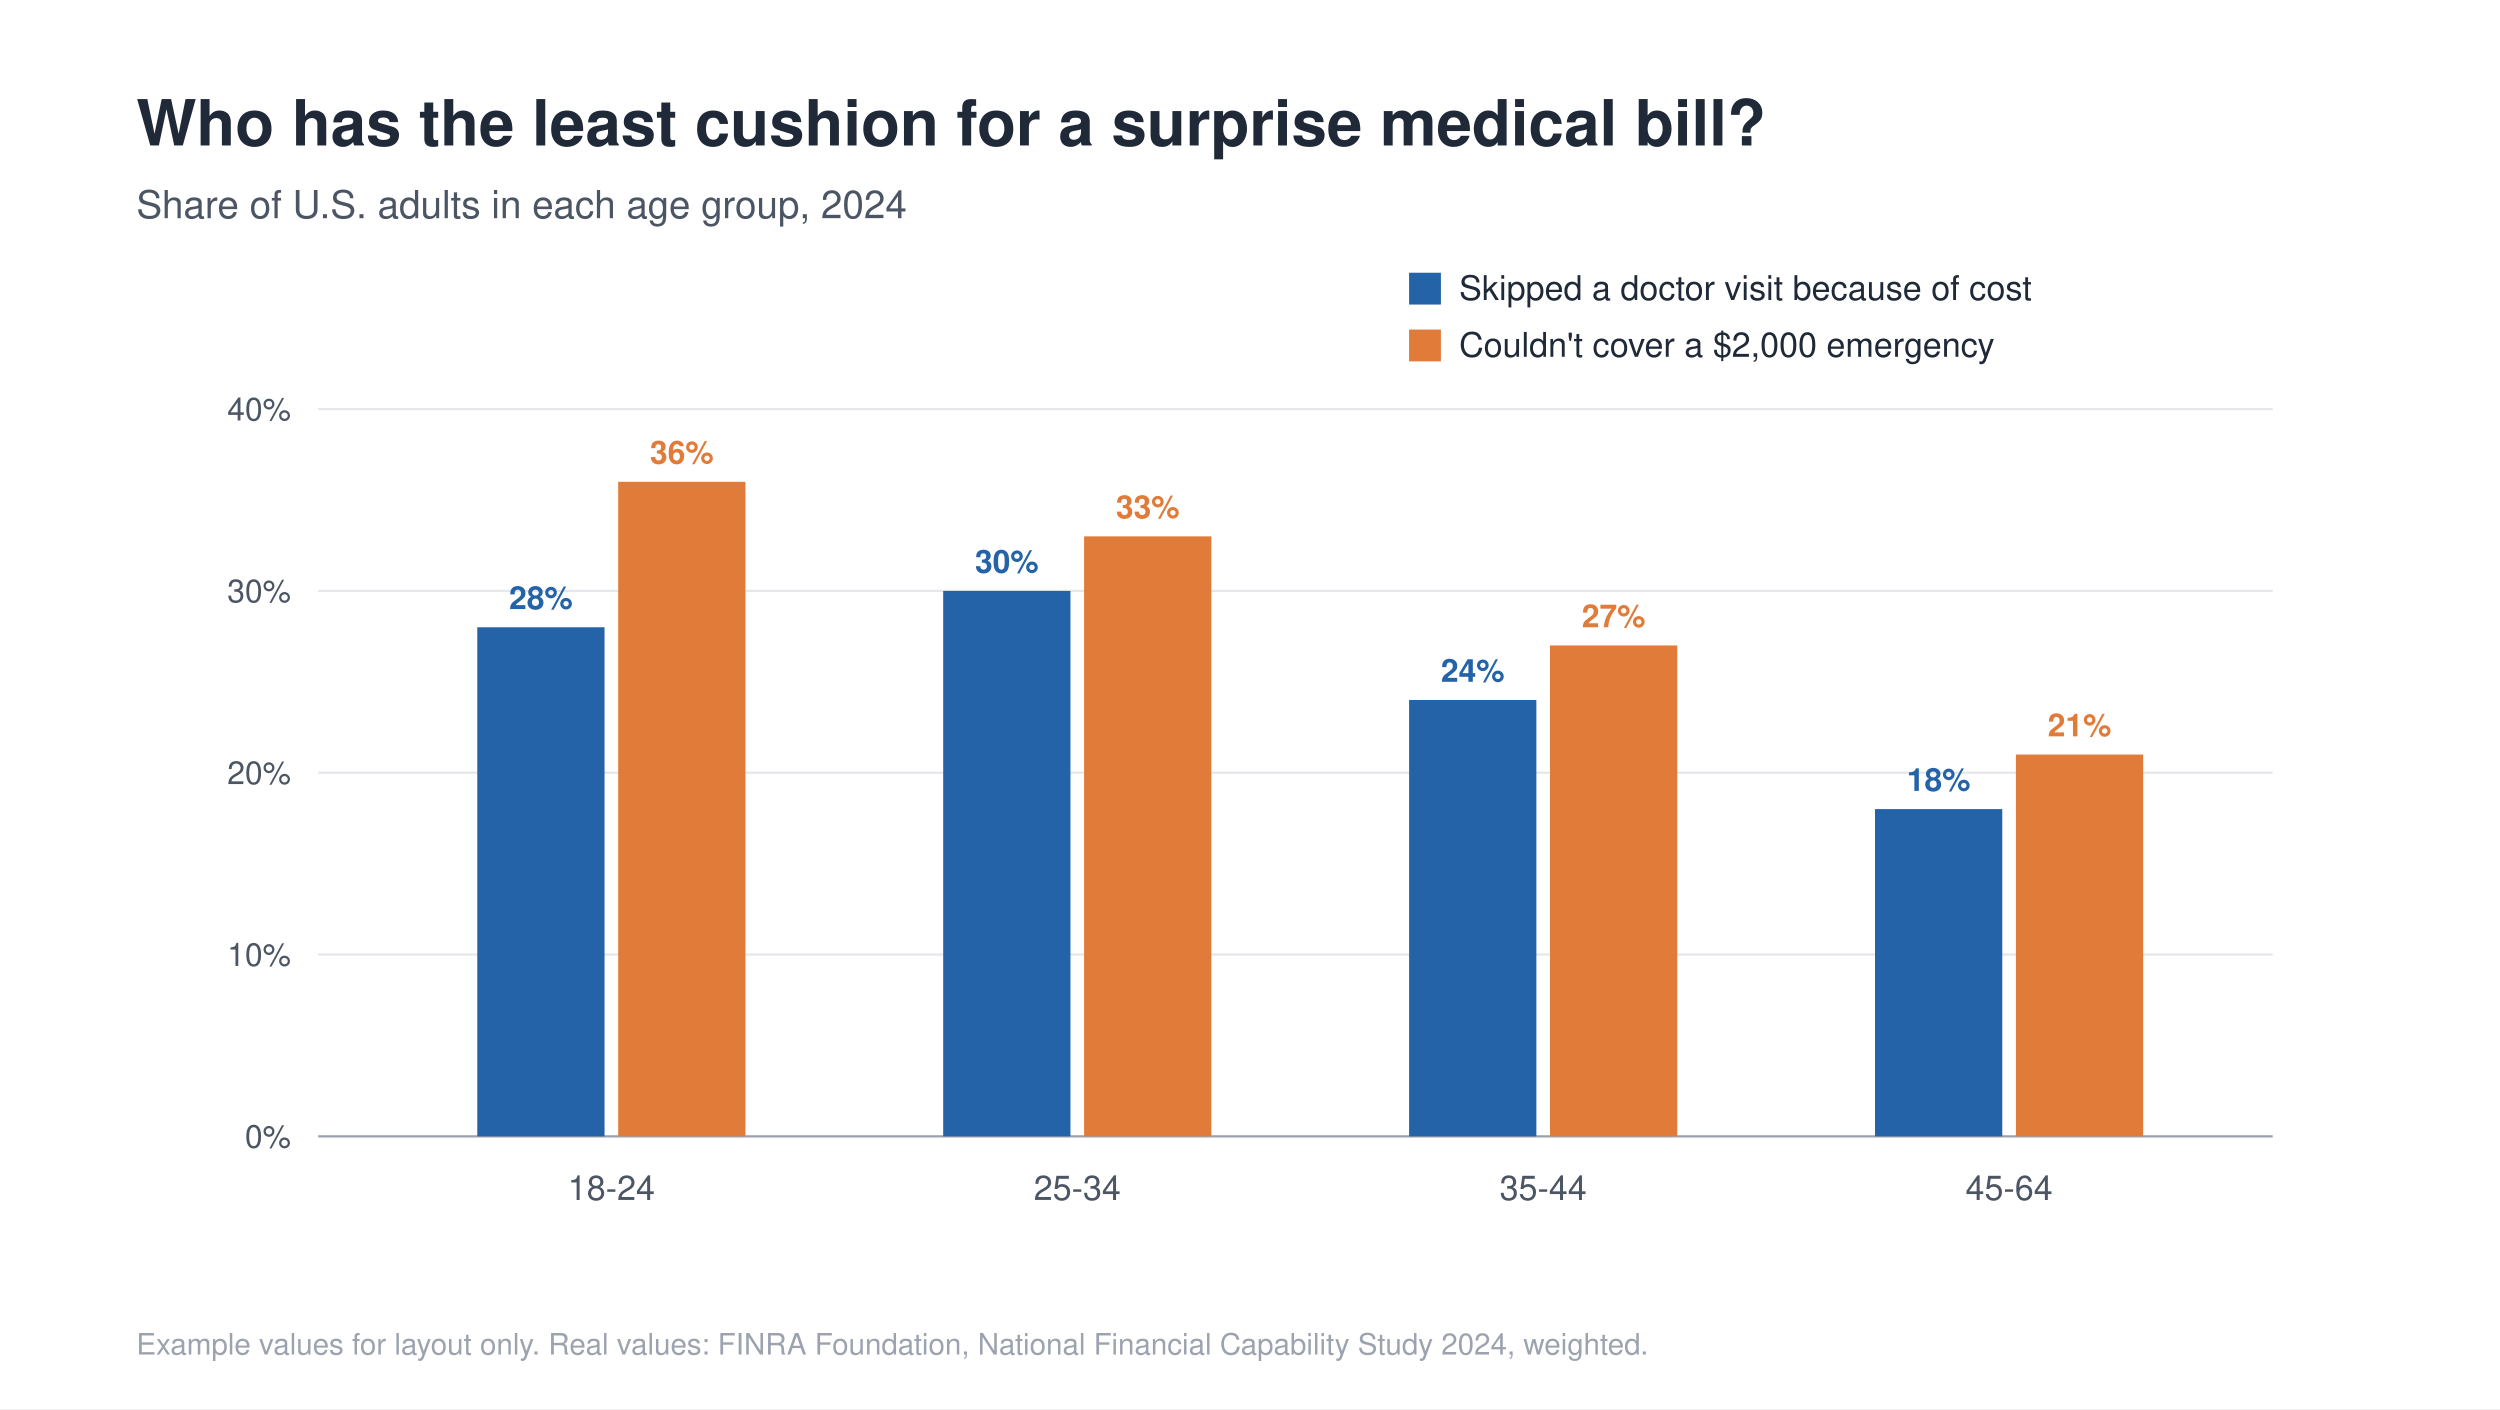
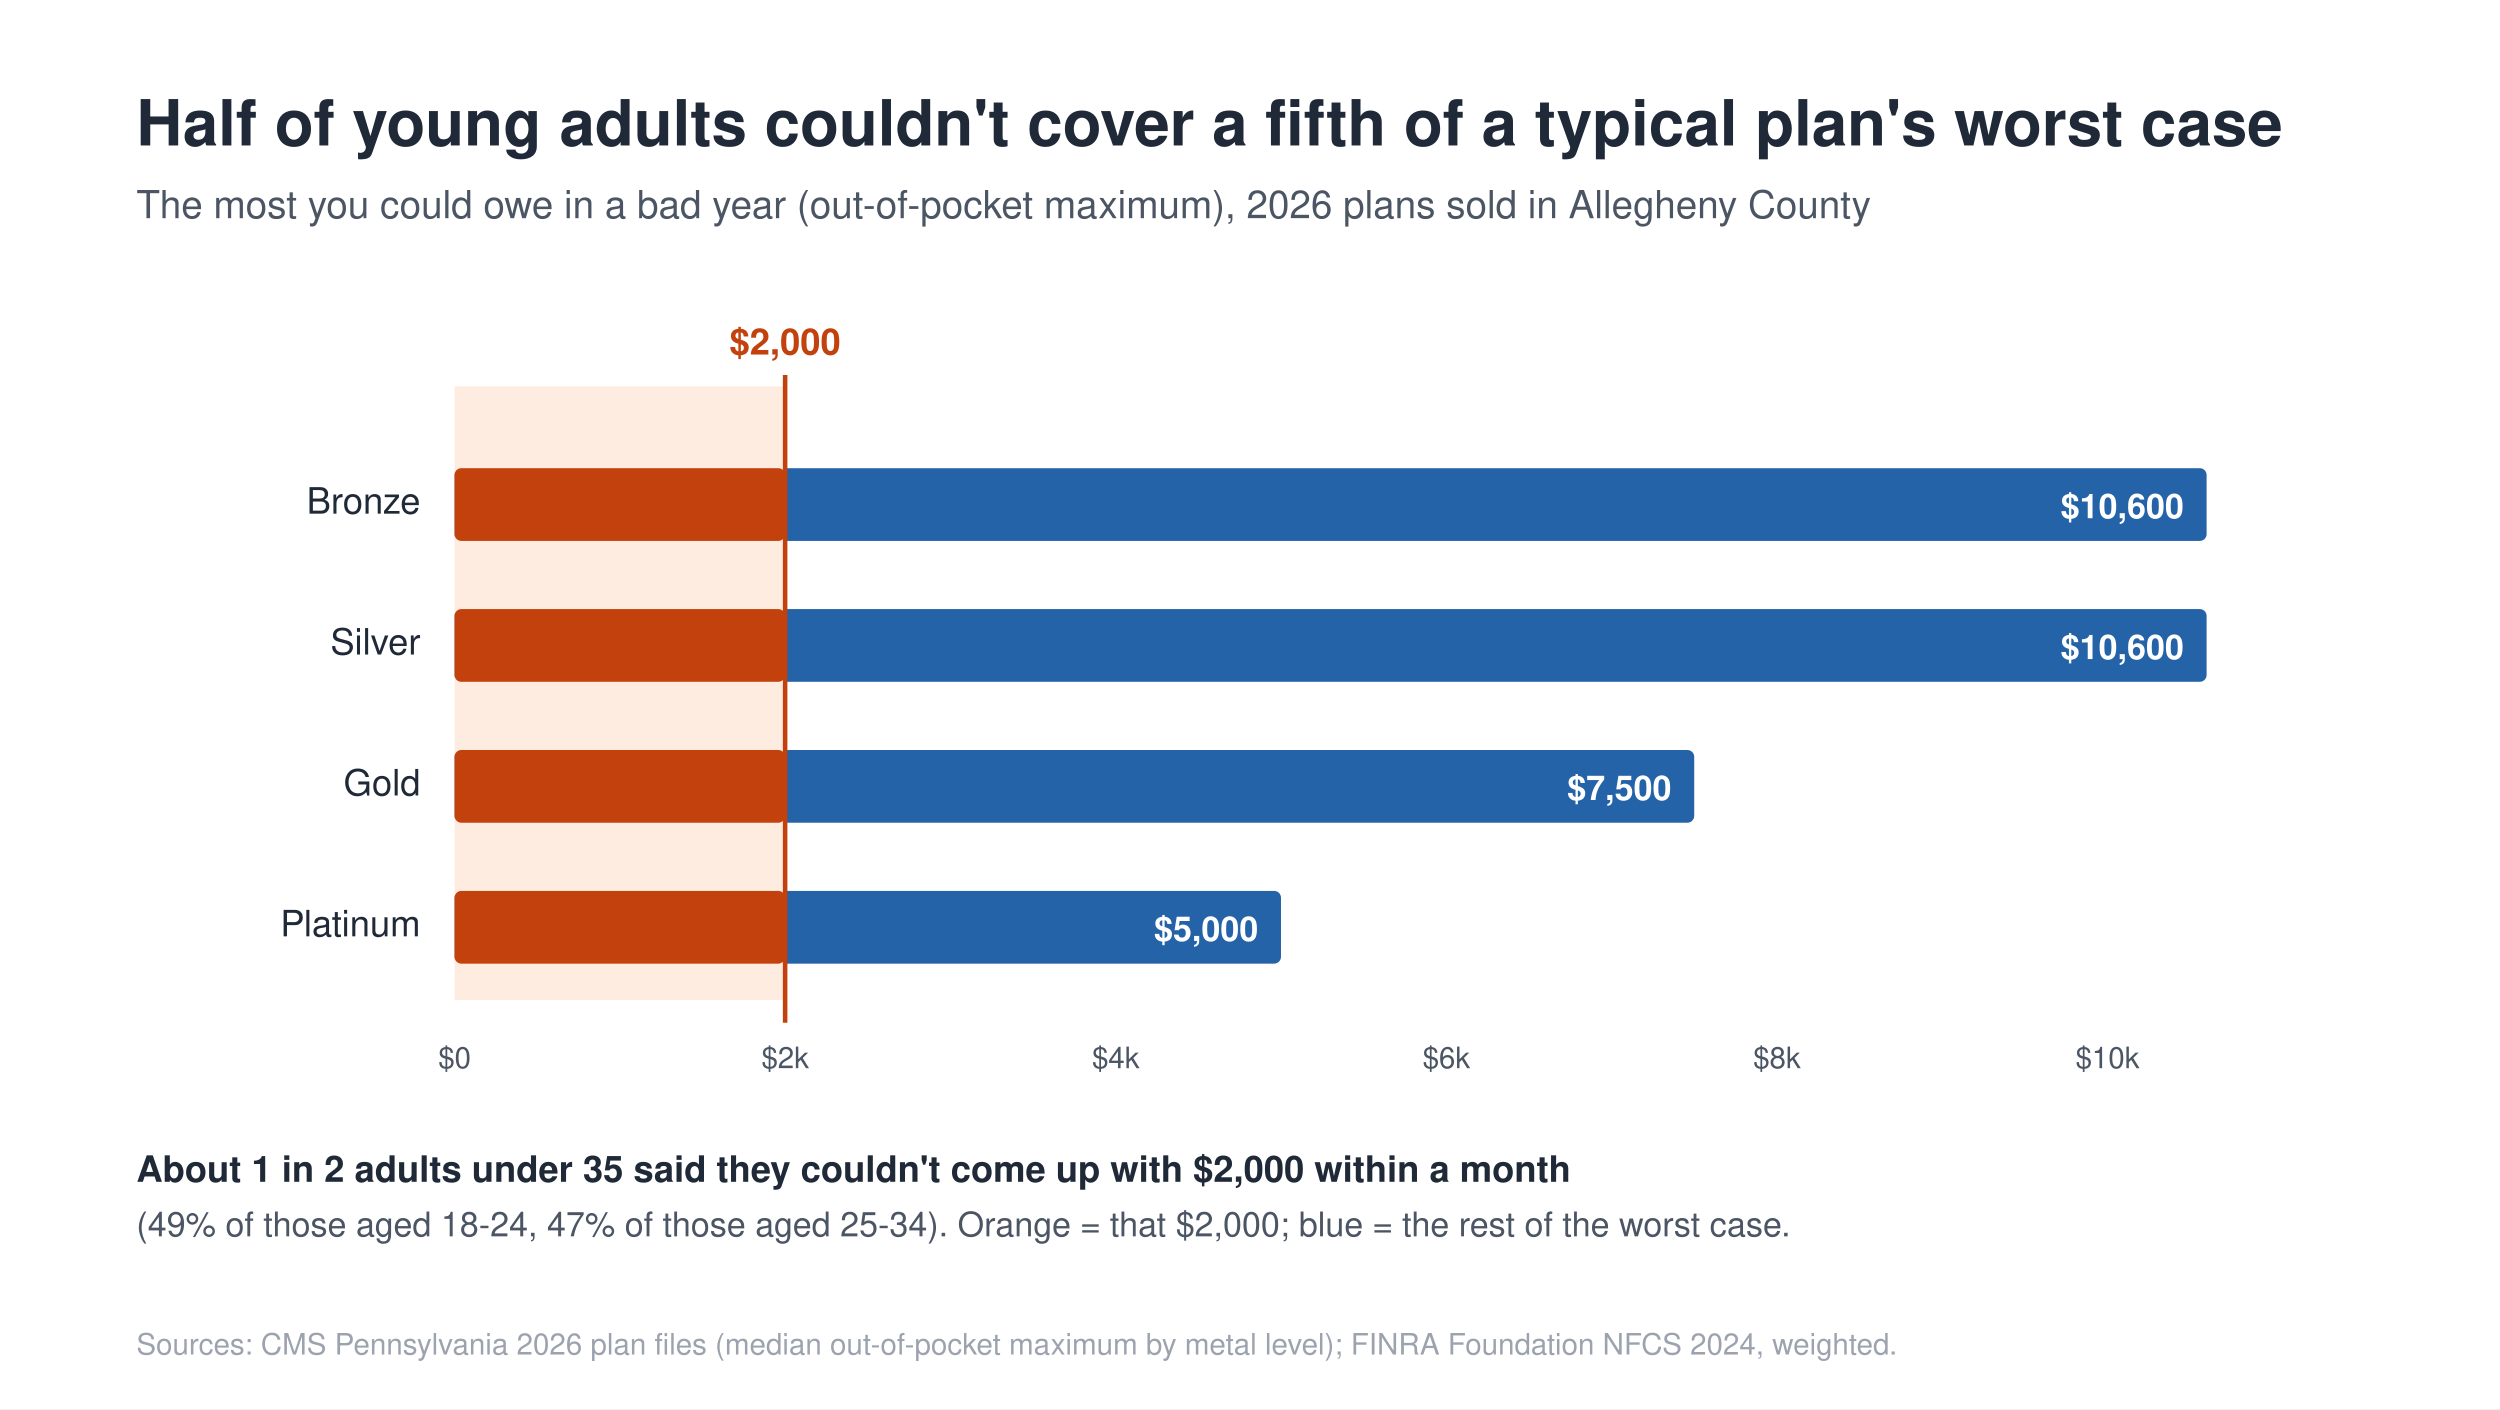
<svg xmlns="http://www.w3.org/2000/svg" width="1100" height="620" viewBox="0 0 1100 620">
  <rect x="0" y="0" width="1100" height="620" rx="0" fill="white" stroke="none" stroke-width="1" />
-   <text x="60" y="64" font-family="Helvetica Neue, Helvetica, Arial, sans-serif" font-size="28" fill="#1f2937" font-weight="bold" text-anchor="start">Who has the least cushion for a surprise medical bill?</text>
-   <text x="60" y="96" font-family="Helvetica Neue, Helvetica, Arial, sans-serif" font-size="17" fill="#4b5563" font-weight="normal" text-anchor="start">Share of U.S. adults in each age group, 2024</text>
-   <line x1="140" y1="500.0" x2="1000" y2="500.0" stroke="#9ca3af" stroke-width="1" />
-   <text x="128" y="505.0" font-family="Helvetica Neue, Helvetica, Arial, sans-serif" font-size="14" fill="#4b5563" font-weight="normal" text-anchor="end">0%</text>
-   <line x1="140" y1="420.0" x2="1000" y2="420.0" stroke="#e5e7eb" stroke-width="1" />
-   <text x="128" y="425.0" font-family="Helvetica Neue, Helvetica, Arial, sans-serif" font-size="14" fill="#4b5563" font-weight="normal" text-anchor="end">10%</text>
-   <line x1="140" y1="340.0" x2="1000" y2="340.0" stroke="#e5e7eb" stroke-width="1" />
-   <text x="128" y="345.0" font-family="Helvetica Neue, Helvetica, Arial, sans-serif" font-size="14" fill="#4b5563" font-weight="normal" text-anchor="end">20%</text>
-   <line x1="140" y1="260.0" x2="1000" y2="260.0" stroke="#e5e7eb" stroke-width="1" />
-   <text x="128" y="265.0" font-family="Helvetica Neue, Helvetica, Arial, sans-serif" font-size="14" fill="#4b5563" font-weight="normal" text-anchor="end">30%</text>
-   <line x1="140" y1="180.0" x2="1000" y2="180.0" stroke="#e5e7eb" stroke-width="1" />
-   <text x="128" y="185.0" font-family="Helvetica Neue, Helvetica, Arial, sans-serif" font-size="14" fill="#4b5563" font-weight="normal" text-anchor="end">40%</text>
-   <rect x="210" y="276.0" width="56" height="224.0" rx="0" fill="#2563a8" stroke="none" stroke-width="1" />
-   <text x="238" y="268.0" font-family="Helvetica Neue, Helvetica, Arial, sans-serif" font-size="14" fill="#2563a8" font-weight="bold" text-anchor="middle">28%</text>
-   <rect x="272" y="212.0" width="56" height="288.0" rx="0" fill="#e07b39" stroke="none" stroke-width="1" />
-   <text x="300" y="204.0" font-family="Helvetica Neue, Helvetica, Arial, sans-serif" font-size="14" fill="#e07b39" font-weight="bold" text-anchor="middle">36%</text>
-   <text x="269" y="528" font-family="Helvetica Neue, Helvetica, Arial, sans-serif" font-size="15" fill="#4b5563" font-weight="normal" text-anchor="middle">18-24</text>
-   <rect x="415" y="260.0" width="56" height="240.0" rx="0" fill="#2563a8" stroke="none" stroke-width="1" />
-   <text x="443" y="252.0" font-family="Helvetica Neue, Helvetica, Arial, sans-serif" font-size="14" fill="#2563a8" font-weight="bold" text-anchor="middle">30%</text>
-   <rect x="477" y="236.0" width="56" height="264.0" rx="0" fill="#e07b39" stroke="none" stroke-width="1" />
-   <text x="505" y="228.0" font-family="Helvetica Neue, Helvetica, Arial, sans-serif" font-size="14" fill="#e07b39" font-weight="bold" text-anchor="middle">33%</text>
-   <text x="474" y="528" font-family="Helvetica Neue, Helvetica, Arial, sans-serif" font-size="15" fill="#4b5563" font-weight="normal" text-anchor="middle">25-34</text>
-   <rect x="620" y="308.0" width="56" height="192.0" rx="0" fill="#2563a8" stroke="none" stroke-width="1" />
-   <text x="648" y="300.0" font-family="Helvetica Neue, Helvetica, Arial, sans-serif" font-size="14" fill="#2563a8" font-weight="bold" text-anchor="middle">24%</text>
-   <rect x="682" y="284.0" width="56" height="216.0" rx="0" fill="#e07b39" stroke="none" stroke-width="1" />
-   <text x="710" y="276.0" font-family="Helvetica Neue, Helvetica, Arial, sans-serif" font-size="14" fill="#e07b39" font-weight="bold" text-anchor="middle">27%</text>
-   <text x="679" y="528" font-family="Helvetica Neue, Helvetica, Arial, sans-serif" font-size="15" fill="#4b5563" font-weight="normal" text-anchor="middle">35-44</text>
-   <rect x="825" y="356.0" width="56" height="144.0" rx="0" fill="#2563a8" stroke="none" stroke-width="1" />
-   <text x="853" y="348.0" font-family="Helvetica Neue, Helvetica, Arial, sans-serif" font-size="14" fill="#2563a8" font-weight="bold" text-anchor="middle">18%</text>
-   <rect x="887" y="332.0" width="56" height="168.0" rx="0" fill="#e07b39" stroke="none" stroke-width="1" />
-   <text x="915" y="324.0" font-family="Helvetica Neue, Helvetica, Arial, sans-serif" font-size="14" fill="#e07b39" font-weight="bold" text-anchor="middle">21%</text>
-   <text x="884" y="528" font-family="Helvetica Neue, Helvetica, Arial, sans-serif" font-size="15" fill="#4b5563" font-weight="normal" text-anchor="middle">45-64</text>
-   <rect x="620" y="120" width="14" height="14" rx="0" fill="#2563a8" stroke="none" stroke-width="1" />
-   <text x="642" y="132" font-family="Helvetica Neue, Helvetica, Arial, sans-serif" font-size="15" fill="#1f2937" font-weight="normal" text-anchor="start">Skipped a doctor visit because of cost</text>
-   <rect x="620" y="145" width="14" height="14" rx="0" fill="#e07b39" stroke="none" stroke-width="1" />
-   <text x="642" y="157" font-family="Helvetica Neue, Helvetica, Arial, sans-serif" font-size="15" fill="#1f2937" font-weight="normal" text-anchor="start">Couldn't cover a $2,000 emergency</text>
-   <text x="60" y="596" font-family="Helvetica Neue, Helvetica, Arial, sans-serif" font-size="13" fill="#9ca3af" font-weight="normal" text-anchor="start">Example values for layout only. Real values: FINRA Foundation, National Financial Capability Study 2024, weighted.</text>
+   <text x="60" y="64" font-family="Helvetica Neue, Helvetica, Arial, sans-serif" font-size="28" fill="#1f2937" font-weight="bold" text-anchor="start">Half of young adults couldn't cover a fifth of a typical plan's worst case</text>
+   <text x="60" y="96" font-family="Helvetica Neue, Helvetica, Arial, sans-serif" font-size="17" fill="#4b5563" font-weight="normal" text-anchor="start">The most you could owe in a bad year (out-of-pocket maximum), 2026 plans sold in Allegheny County</text>
+   <text x="185" y="226" font-family="Helvetica Neue, Helvetica, Arial, sans-serif" font-size="16" fill="#1f2937" font-weight="normal" text-anchor="end">Bronze</text>
+   <rect x="200" y="206" width="770.909" height="32" rx="3" fill="#2563a8" stroke="none" stroke-width="1" />
+   <text x="960.909" y="228" font-family="Helvetica Neue, Helvetica, Arial, sans-serif" font-size="15" fill="white" font-weight="bold" text-anchor="end">$10,600</text>
+   <text x="185" y="288" font-family="Helvetica Neue, Helvetica, Arial, sans-serif" font-size="16" fill="#1f2937" font-weight="normal" text-anchor="end">Silver</text>
+   <rect x="200" y="268" width="770.909" height="32" rx="3" fill="#2563a8" stroke="none" stroke-width="1" />
+   <text x="960.909" y="290" font-family="Helvetica Neue, Helvetica, Arial, sans-serif" font-size="15" fill="white" font-weight="bold" text-anchor="end">$10,600</text>
+   <text x="185" y="350" font-family="Helvetica Neue, Helvetica, Arial, sans-serif" font-size="16" fill="#1f2937" font-weight="normal" text-anchor="end">Gold</text>
+   <rect x="200" y="330" width="545.455" height="32" rx="3" fill="#2563a8" stroke="none" stroke-width="1" />
+   <text x="735.455" y="352" font-family="Helvetica Neue, Helvetica, Arial, sans-serif" font-size="15" fill="white" font-weight="bold" text-anchor="end">$7,500</text>
+   <text x="185" y="412" font-family="Helvetica Neue, Helvetica, Arial, sans-serif" font-size="16" fill="#1f2937" font-weight="normal" text-anchor="end">Platinum</text>
+   <rect x="200" y="392" width="363.636" height="32" rx="3" fill="#2563a8" stroke="none" stroke-width="1" />
+   <text x="553.636" y="414" font-family="Helvetica Neue, Helvetica, Arial, sans-serif" font-size="15" fill="white" font-weight="bold" text-anchor="end">$5,000</text>
+   <rect x="200" y="170" width="145.455" height="270" rx="0" fill="#fdecdf" stroke="none" stroke-width="1" />
+   <rect x="200" y="206" width="145.455" height="32" rx="3" fill="#c2410c" stroke="none" stroke-width="1" />
+   <rect x="200" y="268" width="145.455" height="32" rx="3" fill="#c2410c" stroke="none" stroke-width="1" />
+   <rect x="200" y="330" width="145.455" height="32" rx="3" fill="#c2410c" stroke="none" stroke-width="1" />
+   <rect x="200" y="392" width="145.455" height="32" rx="3" fill="#c2410c" stroke="none" stroke-width="1" />
+   <line x1="345.455" y1="165" x2="345.455" y2="450" stroke="#c2410c" stroke-width="2" />
+   <text x="345.455" y="156" font-family="Helvetica Neue, Helvetica, Arial, sans-serif" font-size="16" fill="#c2410c" font-weight="bold" text-anchor="middle">$2,000</text>
+   <text x="200.0" y="470" font-family="Helvetica Neue, Helvetica, Arial, sans-serif" font-size="13" fill="#4b5563" font-weight="normal" text-anchor="middle">$0</text>
+   <text x="345.455" y="470" font-family="Helvetica Neue, Helvetica, Arial, sans-serif" font-size="13" fill="#4b5563" font-weight="normal" text-anchor="middle">$2k</text>
+   <text x="490.909" y="470" font-family="Helvetica Neue, Helvetica, Arial, sans-serif" font-size="13" fill="#4b5563" font-weight="normal" text-anchor="middle">$4k</text>
+   <text x="636.364" y="470" font-family="Helvetica Neue, Helvetica, Arial, sans-serif" font-size="13" fill="#4b5563" font-weight="normal" text-anchor="middle">$6k</text>
+   <text x="781.818" y="470" font-family="Helvetica Neue, Helvetica, Arial, sans-serif" font-size="13" fill="#4b5563" font-weight="normal" text-anchor="middle">$8k</text>
+   <text x="927.273" y="470" font-family="Helvetica Neue, Helvetica, Arial, sans-serif" font-size="13" fill="#4b5563" font-weight="normal" text-anchor="middle">$10k</text>
+   <text x="60" y="520" font-family="Helvetica Neue, Helvetica, Arial, sans-serif" font-size="16" fill="#1f2937" font-weight="bold" text-anchor="start">About 1 in 2 adults under 35 said they couldn't come up with $2,000 within a month</text>
+   <text x="60" y="544" font-family="Helvetica Neue, Helvetica, Arial, sans-serif" font-size="15" fill="#4b5563" font-weight="normal" text-anchor="start">(49% of those aged 18-24, 47% of those aged 25-34). Orange = that $2,000; blue = the rest of the worst case.</text>
+   <text x="60" y="596" font-family="Helvetica Neue, Helvetica, Arial, sans-serif" font-size="13" fill="#9ca3af" font-weight="normal" text-anchor="start">Sources: CMS Pennsylvania 2026 plan files (median out-of-pocket maximum by metal level); FINRA Foundation NFCS 2024, weighted.</text>
</svg>
